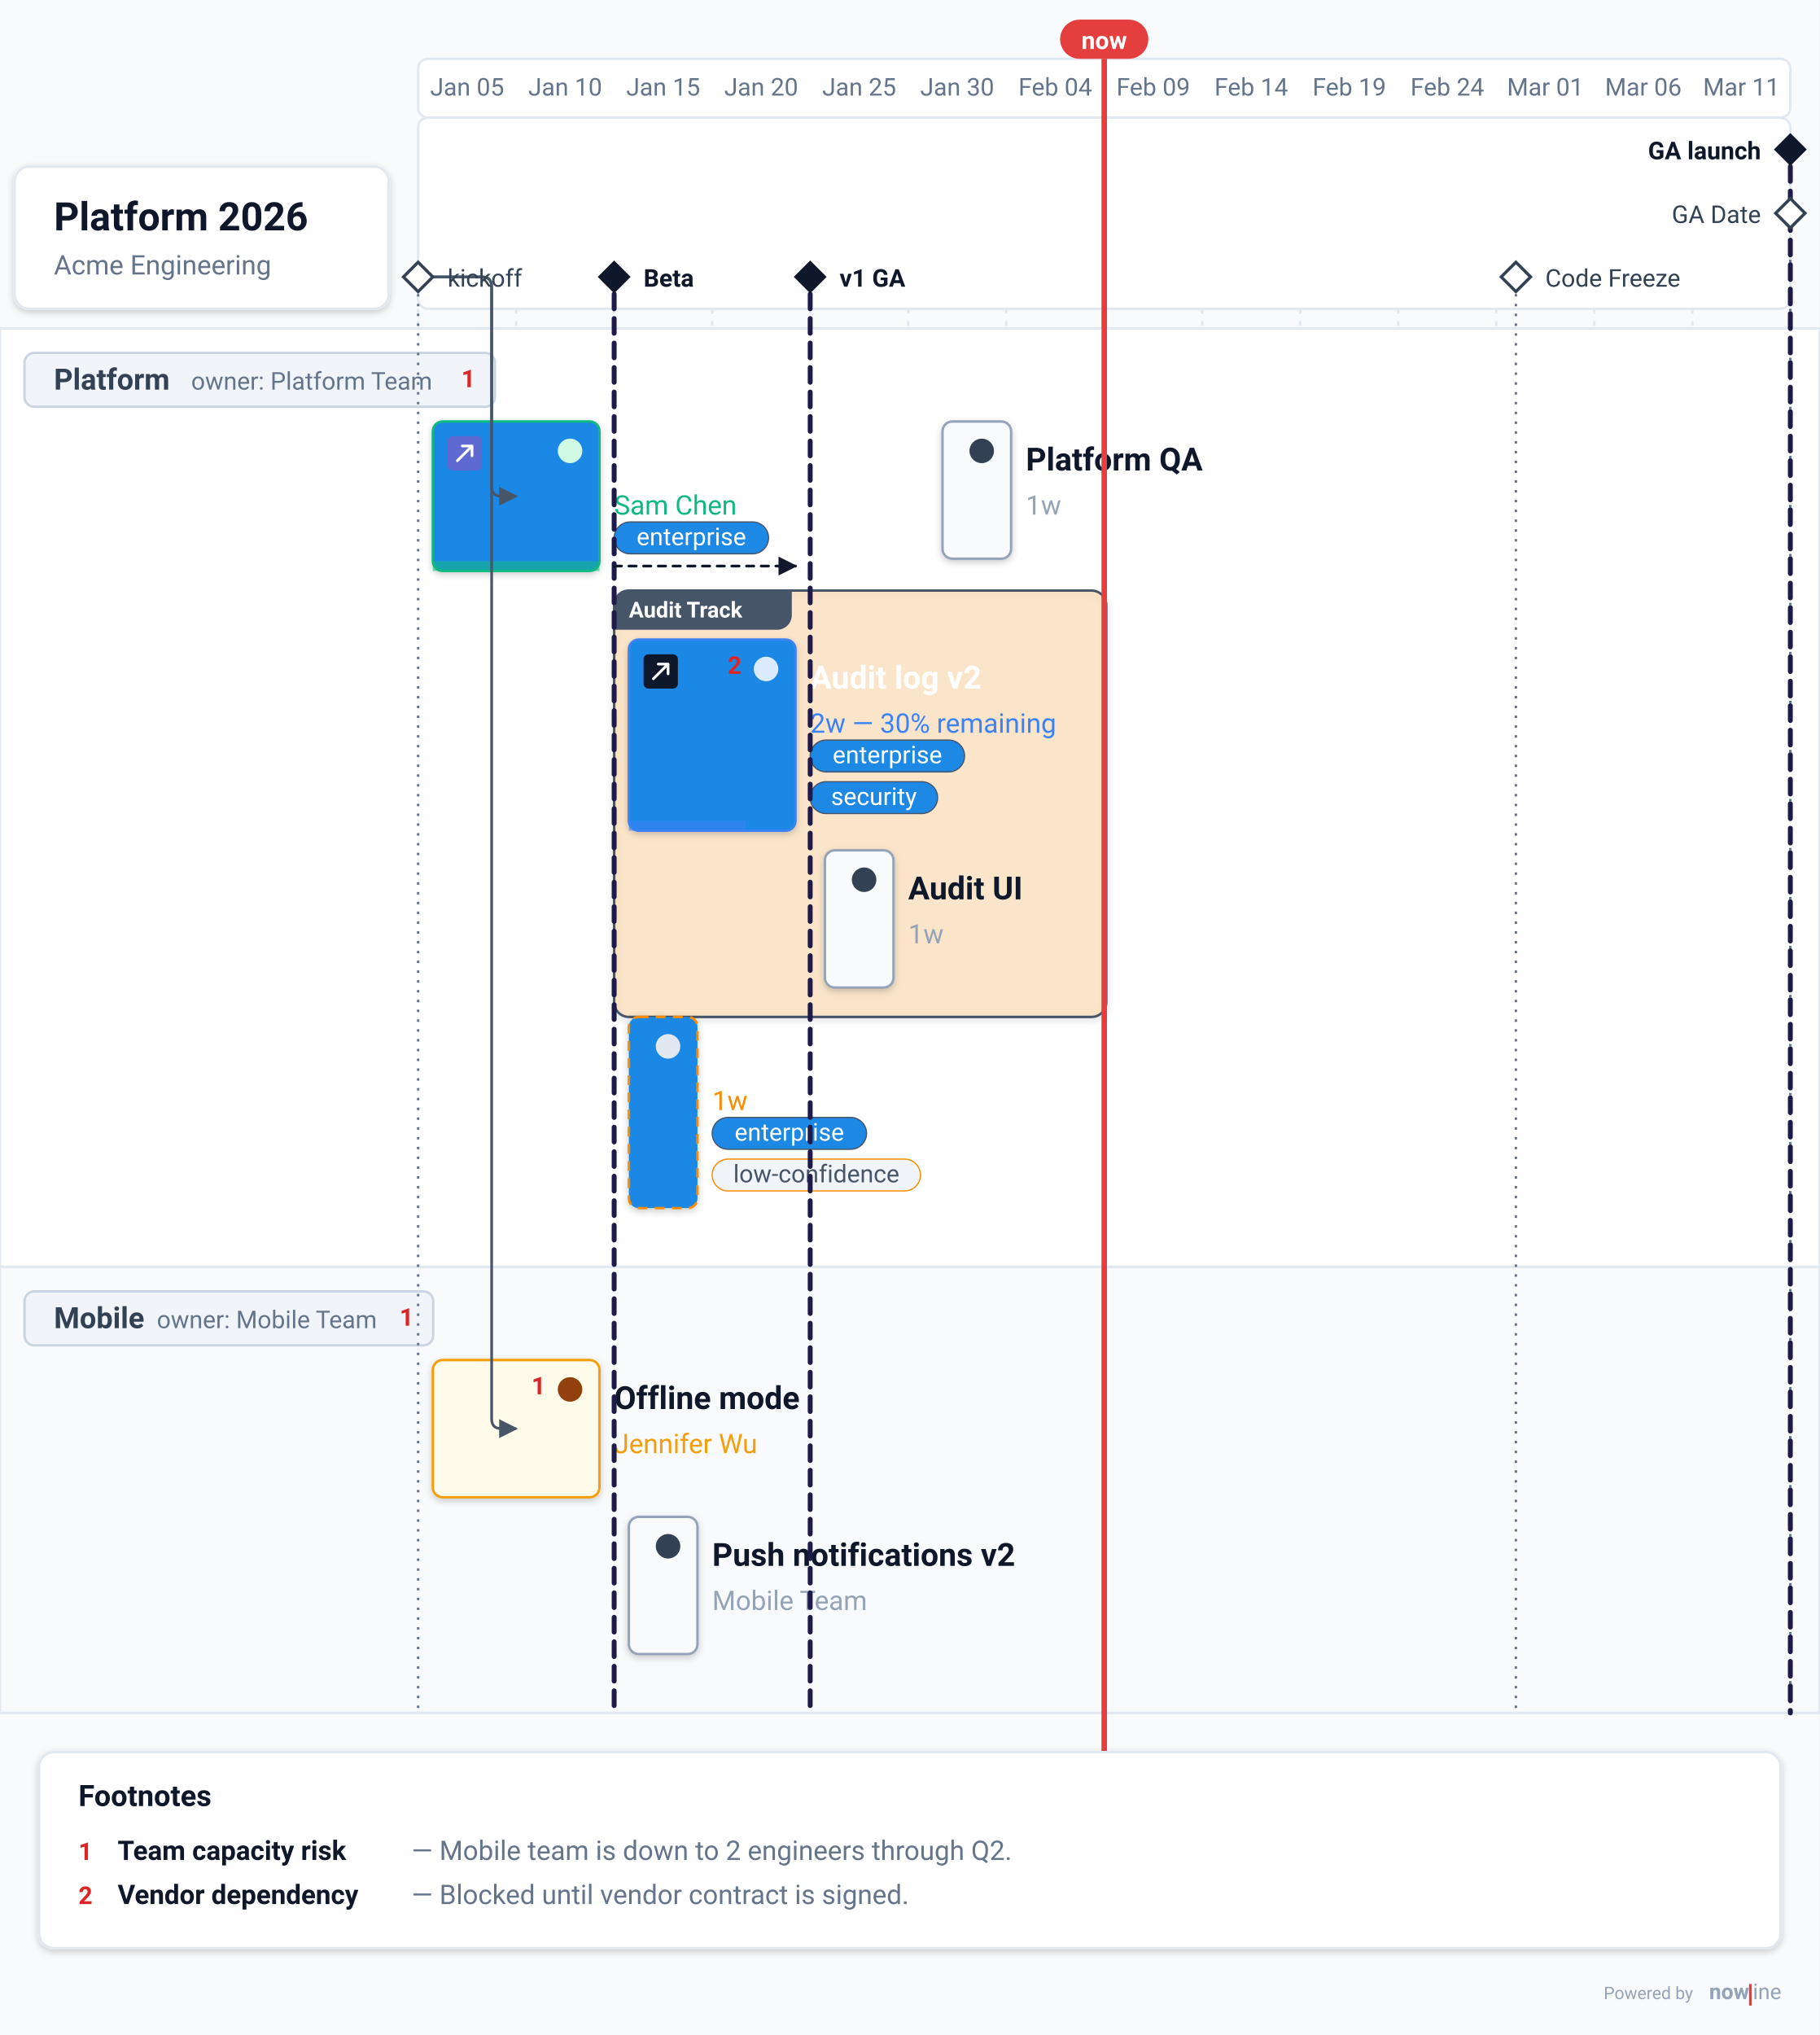
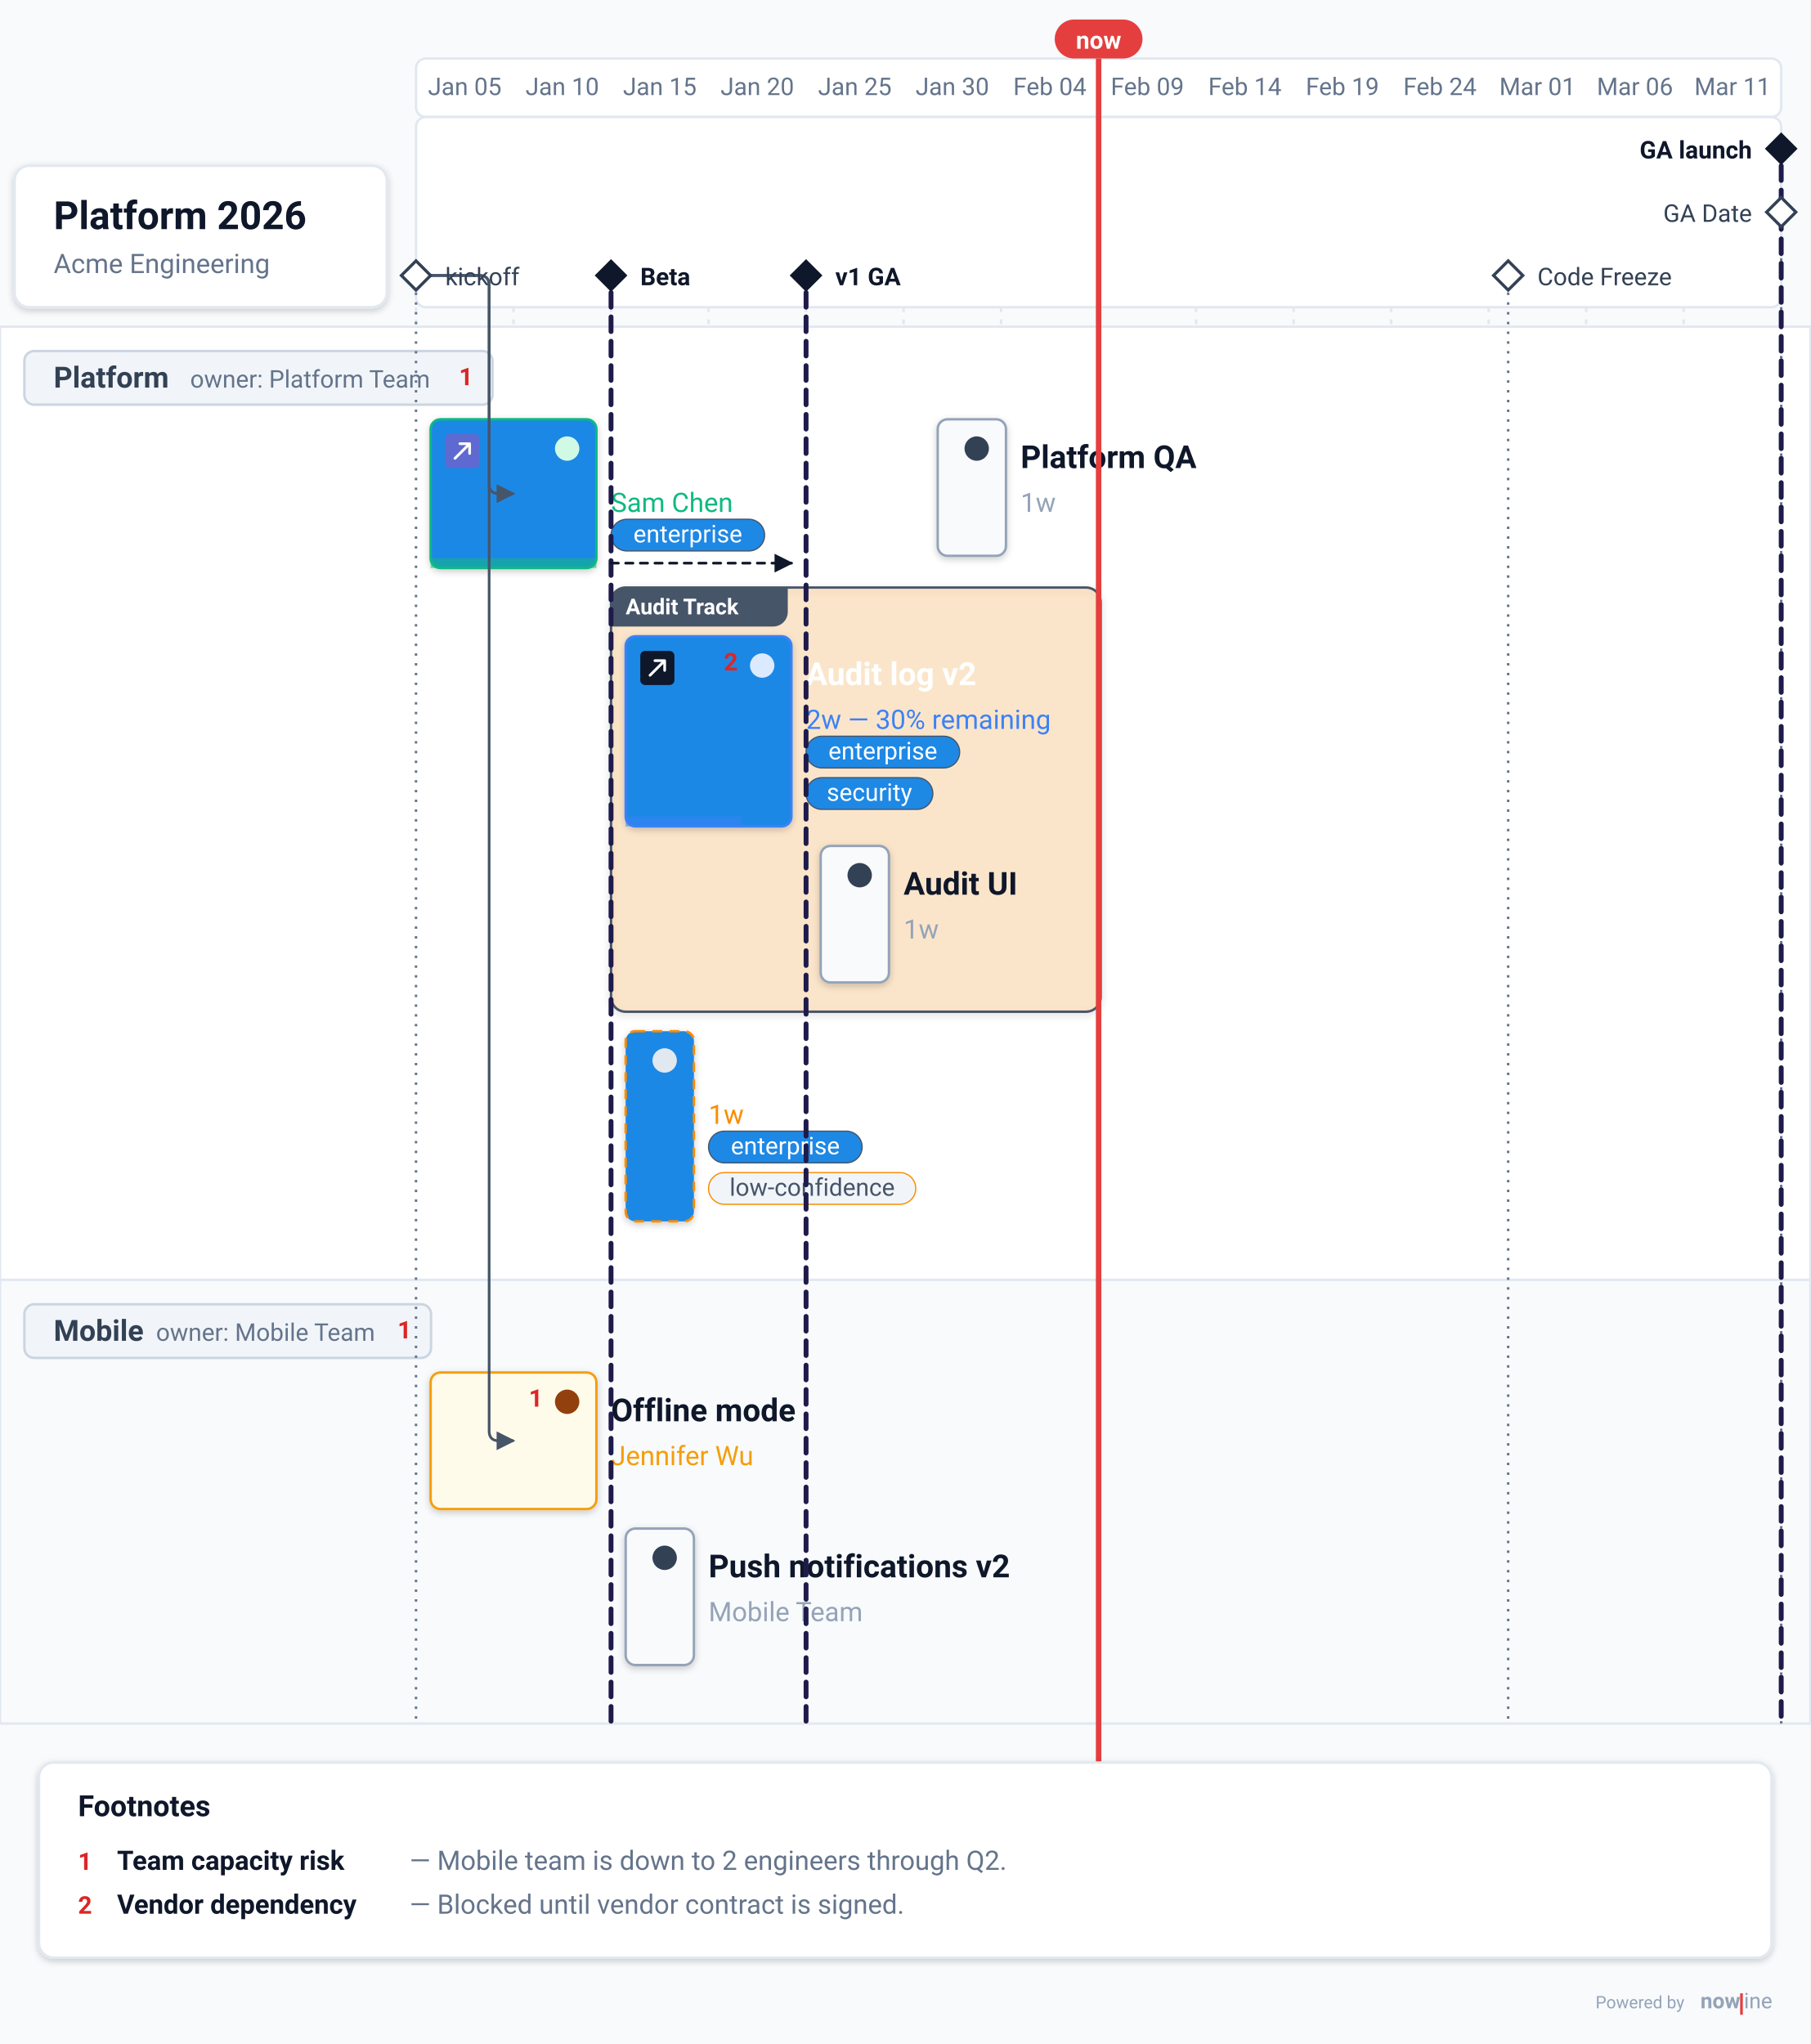
- <svg xmlns="http://www.w3.org/2000/svg" data-generator="nowline" data-theme="light" height="830.44" viewBox="0 0 742.64 830.44" width="742.64">
+ <svg xmlns="http://www.w3.org/2000/svg" data-generator="nowline" data-theme="light" height="838.44" viewBox="0 0 742.64 838.44" width="742.64">
  <defs>
    <filter height="200%" id="nl-0-root-shadow-subtle" width="200%" x="-50%" y="-50%">
      <feGaussianBlur in="SourceAlpha" stdDeviation="1.5" />
      <feOffset dx="0" dy="1" result="offsetblur" />
      <feComponentTransfer>
        <feFuncA type="linear" slope="0.2" />
      </feComponentTransfer>
      <feMerge>
        <feMergeNode />
        <feMergeNode in="SourceGraphic" />
      </feMerge>
    </filter>
    <filter height="200%" id="nl-0-root-shadow-fuzzy" width="200%" x="-50%" y="-50%">
      <feGaussianBlur in="SourceAlpha" stdDeviation="5" />
      <feOffset dx="0" dy="3" result="offsetblur" />
      <feComponentTransfer>
        <feFuncA type="linear" slope="0.3" />
      </feComponentTransfer>
      <feMerge>
        <feMergeNode />
        <feMergeNode in="SourceGraphic" />
      </feMerge>
    </filter>
    <filter height="200%" id="nl-0-root-shadow-hard" width="200%" x="-50%" y="-50%">
      <feGaussianBlur in="SourceAlpha" stdDeviation="0" />
      <feOffset dx="2" dy="2" result="offsetblur" />
      <feComponentTransfer>
        <feFuncA type="linear" slope="0.45" />
      </feComponentTransfer>
      <feMerge>
        <feMergeNode />
        <feMergeNode in="SourceGraphic" />
      </feMerge>
    </filter>
    <marker id="nl-arrow" viewBox="0 0 10 10" refX="9" refY="5" markerWidth="7" markerHeight="7" orient="auto">
      <path d="M 0 0 L 10 5 L 0 10 z" fill="#475569" />
    </marker>
    <marker id="nl-arrow-light" viewBox="0 0 10 10" refX="9" refY="5" markerWidth="7" markerHeight="7" orient="auto">
      <path d="M 0 0 L 10 5 L 0 10 z" fill="#94a3b8" />
    </marker>
    <marker id="nl-arrow-dark" viewBox="0 0 10 10" refX="9" refY="5" markerWidth="7" markerHeight="7" orient="auto">
      <path d="M 0 0 L 10 5 L 0 10 z" fill="#0f172a" />
    </marker>
  </defs>
-   <rect fill="#f8fafc" height="830.44" width="742.64" x="0" y="0" />
+   <rect fill="#f8fafc" height="838.44" width="742.64" x="0" y="0" />
  <g data-layer="timeline">
    <rect fill="#ffffff" height="24" rx="4" ry="4" stroke="#e2e8f0" stroke-width="1" width="560" x="170.64" y="24" />
    <rect fill="#ffffff" height="78" rx="4" ry="4" stroke="#e2e8f0" stroke-width="1" width="560" x="170.64" y="48" />
    <text fill="#64748b" font-family="system-ui, -apple-system, &quot;Segoe UI&quot;, Roboto, sans-serif" font-size="10" text-anchor="middle" x="190.64" y="39">Jan 05</text>
-     <line stroke="#e2e8f0" stroke-dasharray="2 3" stroke-width="1" x1="170.64" x2="170.64" y1="126" y2="699" />
+     <line stroke="#e2e8f0" stroke-dasharray="2 3" stroke-width="1" x1="170.64" x2="170.64" y1="126" y2="707" />
    <text fill="#64748b" font-family="system-ui, -apple-system, &quot;Segoe UI&quot;, Roboto, sans-serif" font-size="10" text-anchor="middle" x="230.64" y="39">Jan 10</text>
-     <line stroke="#e2e8f0" stroke-dasharray="2 3" stroke-width="1" x1="210.64" x2="210.64" y1="126" y2="699" />
+     <line stroke="#e2e8f0" stroke-dasharray="2 3" stroke-width="1" x1="210.64" x2="210.64" y1="126" y2="707" />
    <text fill="#64748b" font-family="system-ui, -apple-system, &quot;Segoe UI&quot;, Roboto, sans-serif" font-size="10" text-anchor="middle" x="270.64" y="39">Jan 15</text>
-     <line stroke="#e2e8f0" stroke-dasharray="2 3" stroke-width="1" x1="250.64" x2="250.64" y1="126" y2="699" />
+     <line stroke="#e2e8f0" stroke-dasharray="2 3" stroke-width="1" x1="250.64" x2="250.64" y1="126" y2="707" />
    <text fill="#64748b" font-family="system-ui, -apple-system, &quot;Segoe UI&quot;, Roboto, sans-serif" font-size="10" text-anchor="middle" x="310.64" y="39">Jan 20</text>
-     <line stroke="#e2e8f0" stroke-dasharray="2 3" stroke-width="1" x1="290.64" x2="290.64" y1="126" y2="699" />
+     <line stroke="#e2e8f0" stroke-dasharray="2 3" stroke-width="1" x1="290.64" x2="290.64" y1="126" y2="707" />
    <text fill="#64748b" font-family="system-ui, -apple-system, &quot;Segoe UI&quot;, Roboto, sans-serif" font-size="10" text-anchor="middle" x="350.64" y="39">Jan 25</text>
-     <line stroke="#e2e8f0" stroke-dasharray="2 3" stroke-width="1" x1="330.64" x2="330.64" y1="126" y2="699" />
+     <line stroke="#e2e8f0" stroke-dasharray="2 3" stroke-width="1" x1="330.64" x2="330.64" y1="126" y2="707" />
    <text fill="#64748b" font-family="system-ui, -apple-system, &quot;Segoe UI&quot;, Roboto, sans-serif" font-size="10" text-anchor="middle" x="390.64" y="39">Jan 30</text>
-     <line stroke="#e2e8f0" stroke-dasharray="2 3" stroke-width="1" x1="370.64" x2="370.64" y1="126" y2="699" />
+     <line stroke="#e2e8f0" stroke-dasharray="2 3" stroke-width="1" x1="370.64" x2="370.64" y1="126" y2="707" />
    <text fill="#64748b" font-family="system-ui, -apple-system, &quot;Segoe UI&quot;, Roboto, sans-serif" font-size="10" text-anchor="middle" x="430.64" y="39">Feb 04</text>
-     <line stroke="#e2e8f0" stroke-dasharray="2 3" stroke-width="1" x1="410.64" x2="410.64" y1="126" y2="699" />
+     <line stroke="#e2e8f0" stroke-dasharray="2 3" stroke-width="1" x1="410.64" x2="410.64" y1="126" y2="707" />
    <text fill="#64748b" font-family="system-ui, -apple-system, &quot;Segoe UI&quot;, Roboto, sans-serif" font-size="10" text-anchor="middle" x="470.64" y="39">Feb 09</text>
-     <line stroke="#e2e8f0" stroke-dasharray="2 3" stroke-width="1" x1="450.64" x2="450.64" y1="126" y2="699" />
+     <line stroke="#e2e8f0" stroke-dasharray="2 3" stroke-width="1" x1="450.64" x2="450.64" y1="126" y2="707" />
    <text fill="#64748b" font-family="system-ui, -apple-system, &quot;Segoe UI&quot;, Roboto, sans-serif" font-size="10" text-anchor="middle" x="510.64" y="39">Feb 14</text>
-     <line stroke="#e2e8f0" stroke-dasharray="2 3" stroke-width="1" x1="490.64" x2="490.64" y1="126" y2="699" />
+     <line stroke="#e2e8f0" stroke-dasharray="2 3" stroke-width="1" x1="490.64" x2="490.64" y1="126" y2="707" />
    <text fill="#64748b" font-family="system-ui, -apple-system, &quot;Segoe UI&quot;, Roboto, sans-serif" font-size="10" text-anchor="middle" x="550.64" y="39">Feb 19</text>
-     <line stroke="#e2e8f0" stroke-dasharray="2 3" stroke-width="1" x1="530.64" x2="530.64" y1="126" y2="699" />
+     <line stroke="#e2e8f0" stroke-dasharray="2 3" stroke-width="1" x1="530.64" x2="530.64" y1="126" y2="707" />
    <text fill="#64748b" font-family="system-ui, -apple-system, &quot;Segoe UI&quot;, Roboto, sans-serif" font-size="10" text-anchor="middle" x="590.64" y="39">Feb 24</text>
-     <line stroke="#e2e8f0" stroke-dasharray="2 3" stroke-width="1" x1="570.64" x2="570.64" y1="126" y2="699" />
+     <line stroke="#e2e8f0" stroke-dasharray="2 3" stroke-width="1" x1="570.64" x2="570.64" y1="126" y2="707" />
    <text fill="#64748b" font-family="system-ui, -apple-system, &quot;Segoe UI&quot;, Roboto, sans-serif" font-size="10" text-anchor="middle" x="630.64" y="39">Mar 01</text>
-     <line stroke="#e2e8f0" stroke-dasharray="2 3" stroke-width="1" x1="610.64" x2="610.64" y1="126" y2="699" />
+     <line stroke="#e2e8f0" stroke-dasharray="2 3" stroke-width="1" x1="610.64" x2="610.64" y1="126" y2="707" />
    <text fill="#64748b" font-family="system-ui, -apple-system, &quot;Segoe UI&quot;, Roboto, sans-serif" font-size="10" text-anchor="middle" x="670.64" y="39">Mar 06</text>
-     <line stroke="#e2e8f0" stroke-dasharray="2 3" stroke-width="1" x1="650.64" x2="650.64" y1="126" y2="699" />
+     <line stroke="#e2e8f0" stroke-dasharray="2 3" stroke-width="1" x1="650.64" x2="650.64" y1="126" y2="707" />
    <text fill="#64748b" font-family="system-ui, -apple-system, &quot;Segoe UI&quot;, Roboto, sans-serif" font-size="10" text-anchor="middle" x="710.64" y="39">Mar 11</text>
-     <line stroke="#e2e8f0" stroke-dasharray="2 3" stroke-width="1" x1="690.64" x2="690.64" y1="126" y2="699" />
-     <line stroke="#e2e8f0" stroke-dasharray="2 3" stroke-width="1" x1="730.64" x2="730.64" y1="126" y2="699" />
+     <line stroke="#e2e8f0" stroke-dasharray="2 3" stroke-width="1" x1="690.64" x2="690.64" y1="126" y2="707" />
+     <line stroke="#e2e8f0" stroke-dasharray="2 3" stroke-width="1" x1="730.64" x2="730.64" y1="126" y2="707" />
  </g>
  <g data-id="platform" data-layer="swimlane">
-     <rect fill="#ffffff" height="383" stroke="#e2e8f0" stroke-width="1" width="742.64" x="0" y="134" />
+     <rect fill="#ffffff" height="391" stroke="#e2e8f0" stroke-width="1" width="742.64" x="0" y="134" />
    <rect fill="#f1f5f9" height="22" rx="4" ry="4" stroke="#cbd5e1" stroke-width="1" width="192" x="10" y="144" />
    <text fill="#334155" font-family="system-ui, -apple-system, &quot;Segoe UI&quot;, Roboto, sans-serif" font-size="12" font-weight="600" x="22" y="159">Platform</text>
    <text fill="#64748b" font-family="system-ui, -apple-system, &quot;Segoe UI&quot;, Roboto, sans-serif" font-size="10" x="78" y="159">owner: Platform Team</text>
    <text fill="#dc2626" font-family="system-ui, -apple-system, &quot;Segoe UI&quot;, Roboto, sans-serif" font-size="10" font-weight="700" text-anchor="end" x="194" y="158">1</text>
    <g data-id="auth-refactor" data-layer="item">
      <rect fill="#1e88e5" filter="url(#nl-0-root-shadow-subtle)" height="61" rx="4" ry="4" stroke="#10b981" stroke-width="1" width="68" x="176.64" y="172" />
      <rect fill="#10b981" height="4" opacity="0.55" width="68" x="176.64" y="229" />
      <circle cx="232.64" cy="184" fill="#d1fae5" r="5" />
      <text fill="#ffffff" font-family="system-ui, -apple-system, &quot;Segoe UI&quot;, Roboto, sans-serif" font-size="13" font-weight="600" x="250.64" y="192">Auth refactor</text>
      <text fill="#10b981" font-family="system-ui, -apple-system, &quot;Segoe UI&quot;, Roboto, sans-serif" font-size="11" x="250.64" y="210">Sam Chen</text>
      <a href="https://linear.app/acme/issue/ENG-123" rel="noopener" target="_blank">
        <rect fill="#5e6ad2" height="14" rx="2" ry="2" width="14" x="182.64" y="178" />
        <path d="M186.64 188 L192.64 182 M188.64 182 H192.64 V186" fill="none" stroke="#ffffff" stroke-linecap="round" stroke-linejoin="round" stroke-width="1.1" />
      </a>
      <rect fill="#1e88e5" height="13" rx="6.5" ry="6.5" stroke="#475569" stroke-width="0.5" width="63" x="250.64" y="213" />
      <text fill="#ffffff" font-family="system-ui, -apple-system, &quot;Segoe UI&quot;, Roboto, sans-serif" font-size="10" font-style="normal" font-weight="400" text-anchor="middle" x="282.14" y="222.5">enterprise</text>
    </g>
    <g data-layer="parallel">
      <g data-id="audit-track" data-layer="group">
        <rect fill="#fb8c00" fill-opacity="0.18" filter="url(#nl-0-root-shadow-subtle)" height="174" rx="6" ry="6" stroke="#475569" stroke-width="1" width="200.84" x="250.64" y="241" />
        <path d="M256.64 241H323.14V251A6 6 0 0 1 317.14 257H250.64V247A6 6 0 0 1 256.64 241Z" fill="#475569" />
        <text fill="#ffffff" font-family="system-ui, -apple-system, &quot;Segoe UI&quot;, Roboto, sans-serif" font-size="9" font-weight="600" x="256.64" y="252">Audit Track</text>
        <g data-id="audit-log" data-layer="item">
          <rect fill="#1e88e5" filter="url(#nl-0-root-shadow-subtle)" height="78" rx="4" ry="4" stroke="#3b82f6" stroke-width="1" width="68" x="256.64" y="261" />
          <rect fill="#3b82f6" height="4" opacity="0.55" width="47.6" x="256.64" y="335" />
          <circle cx="312.64" cy="273" fill="#dbeafe" r="5" />
          <text fill="#ffffff" font-family="system-ui, -apple-system, &quot;Segoe UI&quot;, Roboto, sans-serif" font-size="13" font-weight="600" x="330.64" y="281">Audit log v2</text>
          <text fill="#3b82f6" font-family="system-ui, -apple-system, &quot;Segoe UI&quot;, Roboto, sans-serif" font-size="11" x="330.64" y="299">2w — 30% remaining</text>
          <text fill="#dc2626" font-family="system-ui, -apple-system, &quot;Segoe UI&quot;, Roboto, sans-serif" font-size="10" font-weight="700" text-anchor="end" x="302.64" y="275">2</text>
          <a href="https://wiki.acme.com/audit" rel="noopener" target="_blank">
            <rect fill="#0f172a" height="14" rx="2" ry="2" width="14" x="262.64" y="267" />
            <path d="M266.64 277 L272.64 271 M268.64 271 H272.64 V275" fill="none" stroke="#ffffff" stroke-linecap="round" stroke-linejoin="round" stroke-width="1.1" />
          </a>
          <rect fill="#1e88e5" height="13" rx="6.5" ry="6.5" stroke="#475569" stroke-width="0.5" width="63" x="330.64" y="302" />
          <text fill="#ffffff" font-family="system-ui, -apple-system, &quot;Segoe UI&quot;, Roboto, sans-serif" font-size="10" font-style="normal" font-weight="400" text-anchor="middle" x="362.14" y="311.5">enterprise</text>
          <rect fill="#1e88e5" height="13" rx="6.5" ry="6.5" stroke="#475569" stroke-width="0.5" width="52" x="330.64" y="319" />
          <text fill="#ffffff" font-family="system-ui, -apple-system, &quot;Segoe UI&quot;, Roboto, sans-serif" font-size="10" font-style="normal" font-weight="400" text-anchor="middle" x="356.64" y="328.5">security</text>
        </g>
        <g data-id="audit-ui" data-layer="item">
          <rect fill="#f8fafc" filter="url(#nl-0-root-shadow-subtle)" height="56" rx="4" ry="4" stroke="#94a3b8" stroke-width="1" width="28" x="336.64" y="347" />
          <circle cx="352.64" cy="359" fill="#334155" r="5" />
          <text fill="#0f172a" font-family="system-ui, -apple-system, &quot;Segoe UI&quot;, Roboto, sans-serif" font-size="13" font-weight="600" x="370.64" y="367">Audit UI</text>
          <text fill="#94a3b8" font-family="system-ui, -apple-system, &quot;Segoe UI&quot;, Roboto, sans-serif" font-size="11" x="370.64" y="385">1w</text>
        </g>
      </g>
      <g data-id="sso" data-layer="item">
-         <rect fill="#1e88e5" filter="url(#nl-0-root-shadow-subtle)" height="78" rx="4" ry="4" stroke="#fb8c00" stroke-dasharray="4 3" stroke-width="1" width="28" x="256.64" y="415" />
-         <circle cx="272.64" cy="427" fill="#e2e8f0" r="5" />
-         <text fill="#ffffff" font-family="system-ui, -apple-system, &quot;Segoe UI&quot;, Roboto, sans-serif" font-size="13" font-weight="600" x="290.64" y="435">SSO plugins</text>
-         <text fill="#fb8c00" font-family="system-ui, -apple-system, &quot;Segoe UI&quot;, Roboto, sans-serif" font-size="11" x="290.64" y="453">1w</text>
-         <rect fill="#1e88e5" height="13" rx="6.5" ry="6.5" stroke="#475569" stroke-width="0.5" width="63" x="290.64" y="456" />
-         <text fill="#ffffff" font-family="system-ui, -apple-system, &quot;Segoe UI&quot;, Roboto, sans-serif" font-size="10" font-style="normal" font-weight="400" text-anchor="middle" x="322.14" y="465.5">enterprise</text>
-         <rect fill="#f1f5f9" height="13" rx="6.5" ry="6.5" stroke="#fb8c00" stroke-width="0.5" width="85" x="290.64" y="473" />
-         <text fill="#475569" font-family="system-ui, -apple-system, &quot;Segoe UI&quot;, Roboto, sans-serif" font-size="10" font-style="normal" font-weight="400" text-anchor="middle" x="333.14" y="482.5">low-confidence</text>
+         <rect fill="#1e88e5" filter="url(#nl-0-root-shadow-subtle)" height="78" rx="4" ry="4" stroke="#fb8c00" stroke-dasharray="4 3" stroke-width="1" width="28" x="256.64" y="423" />
+         <circle cx="272.64" cy="435" fill="#e2e8f0" r="5" />
+         <text fill="#ffffff" font-family="system-ui, -apple-system, &quot;Segoe UI&quot;, Roboto, sans-serif" font-size="13" font-weight="600" x="290.64" y="443">SSO plugins</text>
+         <text fill="#fb8c00" font-family="system-ui, -apple-system, &quot;Segoe UI&quot;, Roboto, sans-serif" font-size="11" x="290.64" y="461">1w</text>
+         <rect fill="#1e88e5" height="13" rx="6.5" ry="6.5" stroke="#475569" stroke-width="0.5" width="63" x="290.64" y="464" />
+         <text fill="#ffffff" font-family="system-ui, -apple-system, &quot;Segoe UI&quot;, Roboto, sans-serif" font-size="10" font-style="normal" font-weight="400" text-anchor="middle" x="322.14" y="473.5">enterprise</text>
+         <rect fill="#f1f5f9" height="13" rx="6.5" ry="6.5" stroke="#fb8c00" stroke-width="0.5" width="85" x="290.64" y="481" />
+         <text fill="#475569" font-family="system-ui, -apple-system, &quot;Segoe UI&quot;, Roboto, sans-serif" font-size="10" font-style="normal" font-weight="400" text-anchor="middle" x="333.14" y="490.5">low-confidence</text>
      </g>
    </g>
    <g data-id="platform-qa" data-layer="item">
      <rect fill="#f8fafc" filter="url(#nl-0-root-shadow-subtle)" height="56" rx="4" ry="4" stroke="#94a3b8" stroke-width="1" width="28" x="384.64" y="172" />
      <circle cx="400.64" cy="184" fill="#334155" r="5" />
      <text fill="#0f172a" font-family="system-ui, -apple-system, &quot;Segoe UI&quot;, Roboto, sans-serif" font-size="13" font-weight="600" x="418.64" y="192">Platform QA</text>
      <text fill="#94a3b8" font-family="system-ui, -apple-system, &quot;Segoe UI&quot;, Roboto, sans-serif" font-size="11" x="418.64" y="210">1w</text>
    </g>
  </g>
  <g data-id="mobile" data-layer="swimlane">
-     <rect fill="#f8fafc" height="182" stroke="#e2e8f0" stroke-width="1" width="742.64" x="0" y="517" />
-     <rect fill="#f1f5f9" height="22" rx="4" ry="4" stroke="#cbd5e1" stroke-width="1" width="166.8" x="10" y="527" />
-     <text fill="#334155" font-family="system-ui, -apple-system, &quot;Segoe UI&quot;, Roboto, sans-serif" font-size="12" font-weight="600" x="22" y="542">Mobile</text>
-     <text fill="#64748b" font-family="system-ui, -apple-system, &quot;Segoe UI&quot;, Roboto, sans-serif" font-size="10" x="64" y="542">owner: Mobile Team</text>
-     <text fill="#dc2626" font-family="system-ui, -apple-system, &quot;Segoe UI&quot;, Roboto, sans-serif" font-size="10" font-weight="700" text-anchor="end" x="168.8" y="541">1</text>
+     <rect fill="#f8fafc" height="182" stroke="#e2e8f0" stroke-width="1" width="742.64" x="0" y="525" />
+     <rect fill="#f1f5f9" height="22" rx="4" ry="4" stroke="#cbd5e1" stroke-width="1" width="166.8" x="10" y="535" />
+     <text fill="#334155" font-family="system-ui, -apple-system, &quot;Segoe UI&quot;, Roboto, sans-serif" font-size="12" font-weight="600" x="22" y="550">Mobile</text>
+     <text fill="#64748b" font-family="system-ui, -apple-system, &quot;Segoe UI&quot;, Roboto, sans-serif" font-size="10" x="64" y="550">owner: Mobile Team</text>
+     <text fill="#dc2626" font-family="system-ui, -apple-system, &quot;Segoe UI&quot;, Roboto, sans-serif" font-size="10" font-weight="700" text-anchor="end" x="168.8" y="549">1</text>
    <g data-id="offline" data-layer="item">
-       <rect fill="#fffbeb" filter="url(#nl-0-root-shadow-subtle)" height="56" rx="4" ry="4" stroke="#f59e0b" stroke-width="1" width="68" x="176.64" y="555" />
-       <circle cx="232.64" cy="567" fill="#92400e" r="5" />
-       <text fill="#0f172a" font-family="system-ui, -apple-system, &quot;Segoe UI&quot;, Roboto, sans-serif" font-size="13" font-weight="600" x="250.64" y="575">Offline mode</text>
-       <text fill="#f59e0b" font-family="system-ui, -apple-system, &quot;Segoe UI&quot;, Roboto, sans-serif" font-size="11" x="250.64" y="593">Jennifer Wu</text>
-       <text fill="#dc2626" font-family="system-ui, -apple-system, &quot;Segoe UI&quot;, Roboto, sans-serif" font-size="10" font-weight="700" text-anchor="end" x="222.64" y="569">1</text>
+       <rect fill="#fffbeb" filter="url(#nl-0-root-shadow-subtle)" height="56" rx="4" ry="4" stroke="#f59e0b" stroke-width="1" width="68" x="176.64" y="563" />
+       <circle cx="232.64" cy="575" fill="#92400e" r="5" />
+       <text fill="#0f172a" font-family="system-ui, -apple-system, &quot;Segoe UI&quot;, Roboto, sans-serif" font-size="13" font-weight="600" x="250.64" y="583">Offline mode</text>
+       <text fill="#f59e0b" font-family="system-ui, -apple-system, &quot;Segoe UI&quot;, Roboto, sans-serif" font-size="11" x="250.64" y="601">Jennifer Wu</text>
+       <text fill="#dc2626" font-family="system-ui, -apple-system, &quot;Segoe UI&quot;, Roboto, sans-serif" font-size="10" font-weight="700" text-anchor="end" x="222.64" y="577">1</text>
    </g>
    <g data-id="push-v2" data-layer="item">
-       <rect fill="#f8fafc" filter="url(#nl-0-root-shadow-subtle)" height="56" rx="4" ry="4" stroke="#94a3b8" stroke-width="1" width="28" x="256.64" y="619" />
-       <circle cx="272.64" cy="631" fill="#334155" r="5" />
-       <text fill="#0f172a" font-family="system-ui, -apple-system, &quot;Segoe UI&quot;, Roboto, sans-serif" font-size="13" font-weight="600" x="290.64" y="639">Push notifications v2</text>
-       <text fill="#94a3b8" font-family="system-ui, -apple-system, &quot;Segoe UI&quot;, Roboto, sans-serif" font-size="11" x="290.64" y="657">Mobile Team</text>
+       <rect fill="#f8fafc" filter="url(#nl-0-root-shadow-subtle)" height="56" rx="4" ry="4" stroke="#94a3b8" stroke-width="1" width="28" x="256.64" y="627" />
+       <circle cx="272.64" cy="639" fill="#334155" r="5" />
+       <text fill="#0f172a" font-family="system-ui, -apple-system, &quot;Segoe UI&quot;, Roboto, sans-serif" font-size="13" font-weight="600" x="290.64" y="647">Push notifications v2</text>
+       <text fill="#94a3b8" font-family="system-ui, -apple-system, &quot;Segoe UI&quot;, Roboto, sans-serif" font-size="11" x="290.64" y="665">Mobile Team</text>
    </g>
  </g>
  <path d="M170.64 113 L196.64 113 Q200.64 113 200.64 117 L200.64 198.5 Q200.64 202.5 204.64 202.5 L210.64 202.5" fill="none" marker-end="url(#nl-arrow)" stroke="#475569" stroke-linejoin="round" stroke-width="1.1" />
-   <path d="M170.64 113 L196.64 113 Q200.64 113 200.64 117 L200.64 579 Q200.64 583 204.64 583 L210.64 583" fill="none" marker-end="url(#nl-arrow)" stroke="#475569" stroke-linejoin="round" stroke-width="1.1" />
-   <line stroke="#64748b" stroke-dasharray="1 3" stroke-width="1" x1="170.64" x2="170.64" y1="120" y2="699" />
-   <line stroke="#64748b" stroke-dasharray="1 3" stroke-width="1" x1="618.64" x2="618.64" y1="120" y2="699" />
-   <line stroke="#64748b" stroke-dasharray="1 3" stroke-width="1" x1="730.64" x2="730.64" y1="94" y2="699" />
-   <line stroke="#1e1b4b" stroke-dasharray="6 4" stroke-linecap="round" stroke-width="2" x1="250.64" x2="250.64" y1="120" y2="699" />
-   <line stroke="#1e1b4b" stroke-dasharray="6 4" stroke-linecap="round" stroke-width="2" x1="330.64" x2="330.64" y1="120" y2="699" />
+   <path d="M170.64 113 L196.64 113 Q200.64 113 200.64 117 L200.64 587 Q200.64 591 204.64 591 L210.64 591" fill="none" marker-end="url(#nl-arrow)" stroke="#475569" stroke-linejoin="round" stroke-width="1.1" />
+   <line stroke="#64748b" stroke-dasharray="1 3" stroke-width="1" x1="170.64" x2="170.64" y1="120" y2="707" />
+   <line stroke="#64748b" stroke-dasharray="1 3" stroke-width="1" x1="618.64" x2="618.64" y1="120" y2="707" />
+   <line stroke="#64748b" stroke-dasharray="1 3" stroke-width="1" x1="730.64" x2="730.64" y1="94" y2="707" />
+   <line stroke="#1e1b4b" stroke-dasharray="6 4" stroke-linecap="round" stroke-width="2" x1="250.64" x2="250.64" y1="120" y2="707" />
+   <line stroke="#1e1b4b" stroke-dasharray="6 4" stroke-linecap="round" stroke-width="2" x1="330.64" x2="330.64" y1="120" y2="707" />
  <path d="M250.64 231 H324.64" fill="none" marker-end="url(#nl-arrow-dark)" stroke="#0f172a" stroke-dasharray="3 3" stroke-linecap="round" stroke-width="1.1" />
-   <line stroke="#1e1b4b" stroke-dasharray="6 4" stroke-linecap="round" stroke-width="2" x1="730.64" x2="730.64" y1="68" y2="699" />
+   <line stroke="#1e1b4b" stroke-dasharray="6 4" stroke-linecap="round" stroke-width="2" x1="730.64" x2="730.64" y1="68" y2="707" />
  <g data-id="kickoff" data-layer="anchor">
    <path d="M170.64 107 L176.64 113 L170.64 119 L164.64 113 Z" fill="#ffffff" stroke="#334155" stroke-width="1.25" />
    <text fill="#334155" font-family="system-ui, -apple-system, &quot;Segoe UI&quot;, Roboto, sans-serif" font-size="10" x="182.64" y="117">kickoff</text>
  </g>
  <g data-id="code-freeze" data-layer="anchor">
    <path d="M618.64 107 L624.64 113 L618.64 119 L612.64 113 Z" fill="#ffffff" stroke="#334155" stroke-width="1.25" />
    <text fill="#334155" font-family="system-ui, -apple-system, &quot;Segoe UI&quot;, Roboto, sans-serif" font-size="10" x="630.64" y="117">Code Freeze</text>
  </g>
  <g data-id="ga-date" data-layer="anchor">
    <path d="M730.64 81 L736.64 87 L730.64 93 L724.64 87 Z" fill="#ffffff" stroke="#334155" stroke-width="1.25" />
    <text fill="#334155" font-family="system-ui, -apple-system, &quot;Segoe UI&quot;, Roboto, sans-serif" font-size="10" text-anchor="end" x="718.64" y="91">GA Date</text>
  </g>
  <g data-id="beta" data-layer="milestone">
    <path d="M250.64 107 L256.64 113 L250.64 119 L244.64 113 Z" fill="#0f172a" stroke="#0f172a" stroke-width="1" />
    <text fill="#0f172a" font-family="system-ui, -apple-system, &quot;Segoe UI&quot;, Roboto, sans-serif" font-size="10" font-weight="600" x="262.64" y="117">Beta</text>
  </g>
  <g data-id="v1-ga" data-layer="milestone">
    <path d="M330.64 107 L336.64 113 L330.64 119 L324.64 113 Z" fill="#0f172a" stroke="#0f172a" stroke-width="1" />
    <text fill="#0f172a" font-family="system-ui, -apple-system, &quot;Segoe UI&quot;, Roboto, sans-serif" font-size="10" font-weight="600" x="342.64" y="117">v1 GA</text>
  </g>
  <g data-id="ga-launch" data-layer="milestone">
    <path d="M730.64 55 L736.64 61 L730.64 67 L724.64 61 Z" fill="#0f172a" stroke="#0f172a" stroke-width="1" />
    <text fill="#0f172a" font-family="system-ui, -apple-system, &quot;Segoe UI&quot;, Roboto, sans-serif" font-size="10" font-weight="600" text-anchor="end" x="718.64" y="65">GA launch</text>
  </g>
  <g data-layer="nowline">
-     <line stroke="#e53e3e" stroke-width="2.25" x1="450.64" x2="450.64" y1="24" y2="795" />
+     <line stroke="#e53e3e" stroke-width="2.25" x1="450.64" x2="450.64" y1="24" y2="803" />
    <rect fill="#e53e3e" height="16" rx="8" ry="8" width="36" x="432.64" y="8" />
    <text fill="#ffffff" font-family="system-ui, -apple-system, &quot;Segoe UI&quot;, Roboto, sans-serif" font-size="10" font-weight="700" text-anchor="middle" x="450.64" y="20">now</text>
  </g>
  <g data-layer="footnotes">
-     <rect fill="#ffffff" filter="url(#nl-0-root-shadow-subtle)" height="80" rx="6" ry="6" stroke="#e2e8f0" stroke-width="1" width="710.64" x="16" y="715" />
-     <text fill="#0f172a" font-family="system-ui, -apple-system, &quot;Segoe UI&quot;, Roboto, sans-serif" font-size="12" font-weight="700" x="32" y="737">Footnotes</text>
-     <text fill="#dc2626" font-family="system-ui, -apple-system, &quot;Segoe UI&quot;, Roboto, sans-serif" font-size="10" font-weight="700" x="32" y="759">1</text>
-     <text fill="#0f172a" font-family="system-ui, -apple-system, &quot;Segoe UI&quot;, Roboto, sans-serif" font-size="11" font-weight="600" x="48" y="759">Team capacity risk</text>
-     <text fill="#64748b" font-family="system-ui, -apple-system, &quot;Segoe UI&quot;, Roboto, sans-serif" font-size="11" x="168" y="759">— Mobile team is down to 2 engineers through Q2.</text>
-     <text fill="#dc2626" font-family="system-ui, -apple-system, &quot;Segoe UI&quot;, Roboto, sans-serif" font-size="10" font-weight="700" x="32" y="777">2</text>
-     <text fill="#0f172a" font-family="system-ui, -apple-system, &quot;Segoe UI&quot;, Roboto, sans-serif" font-size="11" font-weight="600" x="48" y="777">Vendor dependency</text>
-     <text fill="#64748b" font-family="system-ui, -apple-system, &quot;Segoe UI&quot;, Roboto, sans-serif" font-size="11" x="168" y="777">— Blocked until vendor contract is signed.</text>
+     <rect fill="#ffffff" filter="url(#nl-0-root-shadow-subtle)" height="80" rx="6" ry="6" stroke="#e2e8f0" stroke-width="1" width="710.64" x="16" y="723" />
+     <text fill="#0f172a" font-family="system-ui, -apple-system, &quot;Segoe UI&quot;, Roboto, sans-serif" font-size="12" font-weight="700" x="32" y="745">Footnotes</text>
+     <text fill="#dc2626" font-family="system-ui, -apple-system, &quot;Segoe UI&quot;, Roboto, sans-serif" font-size="10" font-weight="700" x="32" y="767">1</text>
+     <text fill="#0f172a" font-family="system-ui, -apple-system, &quot;Segoe UI&quot;, Roboto, sans-serif" font-size="11" font-weight="600" x="48" y="767">Team capacity risk</text>
+     <text fill="#64748b" font-family="system-ui, -apple-system, &quot;Segoe UI&quot;, Roboto, sans-serif" font-size="11" x="168" y="767">— Mobile team is down to 2 engineers through Q2.</text>
+     <text fill="#dc2626" font-family="system-ui, -apple-system, &quot;Segoe UI&quot;, Roboto, sans-serif" font-size="10" font-weight="700" x="32" y="785">2</text>
+     <text fill="#0f172a" font-family="system-ui, -apple-system, &quot;Segoe UI&quot;, Roboto, sans-serif" font-size="11" font-weight="600" x="48" y="785">Vendor dependency</text>
+     <text fill="#64748b" font-family="system-ui, -apple-system, &quot;Segoe UI&quot;, Roboto, sans-serif" font-size="11" x="168" y="785">— Blocked until vendor contract is signed.</text>
  </g>
  <g data-id="nl-0-root-header" data-layer="header">
    <rect fill="#ffffff" filter="url(#nl-0-root-shadow-subtle)" height="58" rx="6" ry="6" stroke="#e2e8f0" stroke-width="1" width="152.64" x="6" y="68" />
    <text fill="#0f172a" font-family="system-ui, -apple-system, &quot;Segoe UI&quot;, Roboto, sans-serif" font-size="16" font-weight="600" x="22" y="94">Platform 2026</text>
    <text fill="#64748b" font-family="system-ui, -apple-system, &quot;Segoe UI&quot;, Roboto, sans-serif" font-size="11" x="22" y="112">Acme Engineering</text>
  </g>
  <a aria-label="Powered by nowline" href="https://nowline.io" rel="noopener" target="_blank">
    <g data-layer="attribution">
-       <g transform="translate(654.48 807) scale(0.22)">
+       <g transform="translate(654.48 815) scale(0.22)">
        <text fill="#94a3b8" font-family="system-ui, -apple-system, &quot;Segoe UI&quot;, Roboto, sans-serif" font-size="32" font-weight="400" x="0" y="40">Powered by</text>
        <text fill="#94a3b8" font-family="system-ui, -apple-system, &quot;Segoe UI&quot;, Roboto, sans-serif" font-size="40" font-weight="700" x="195.6" y="40">now</text>
        <rect fill="#e53e3e" height="40" width="5" x="269.6" y="12" />
        <text fill="#94a3b8" font-family="system-ui, -apple-system, &quot;Segoe UI&quot;, Roboto, sans-serif" font-size="40" font-weight="400" x="276.6" y="40">ine</text>
      </g>
    </g>
  </a>
</svg>
